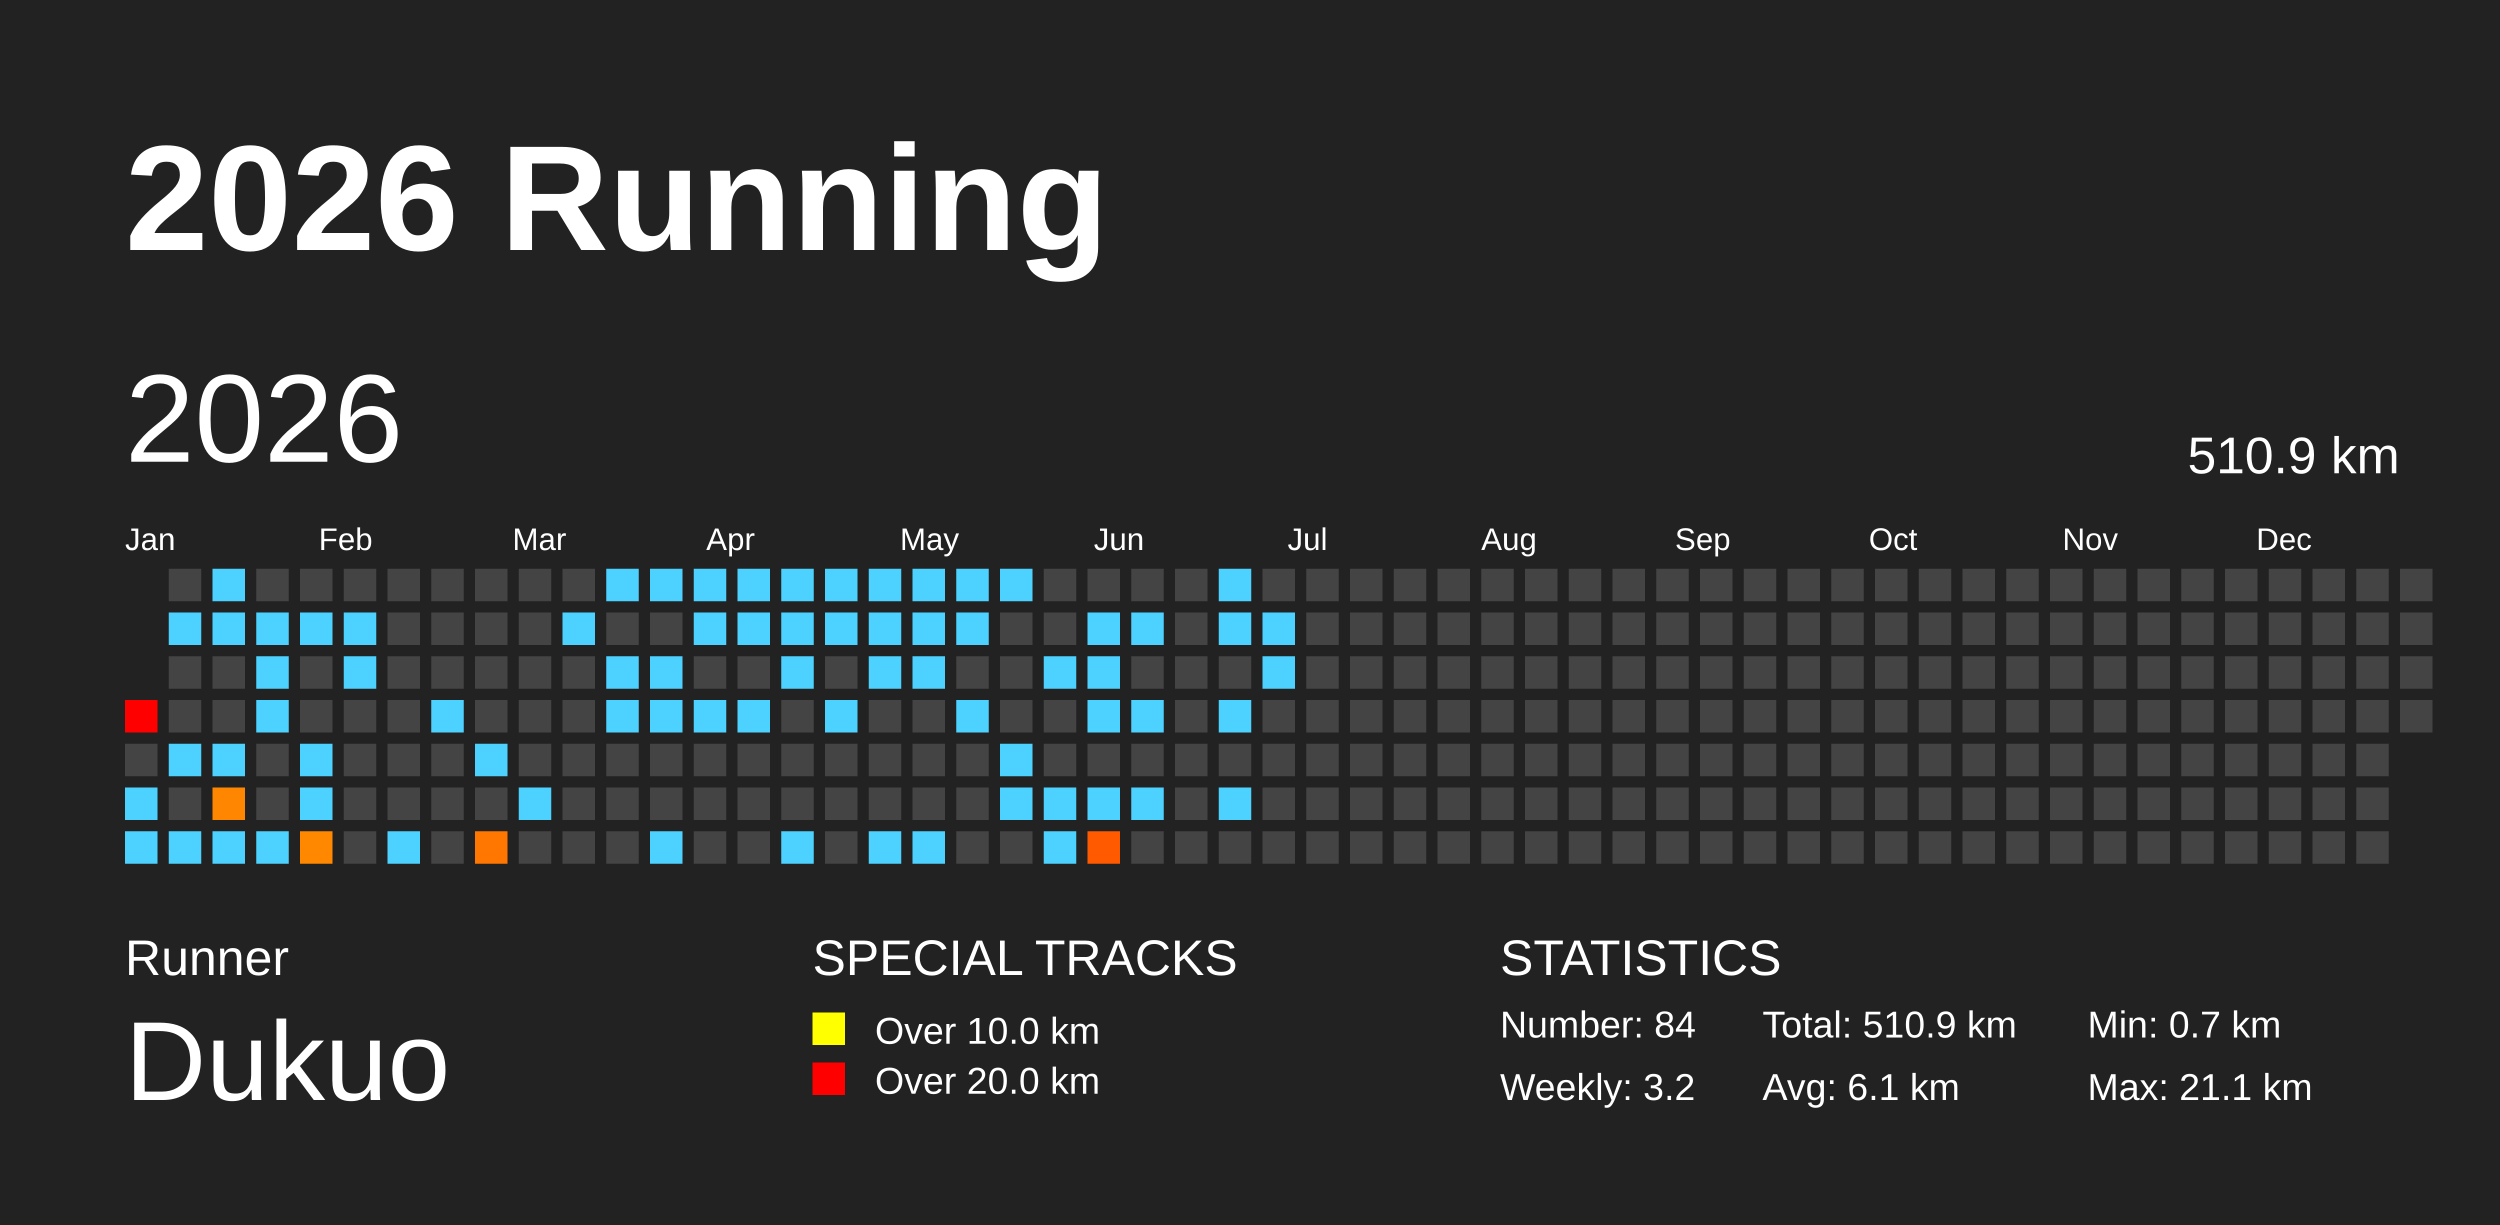
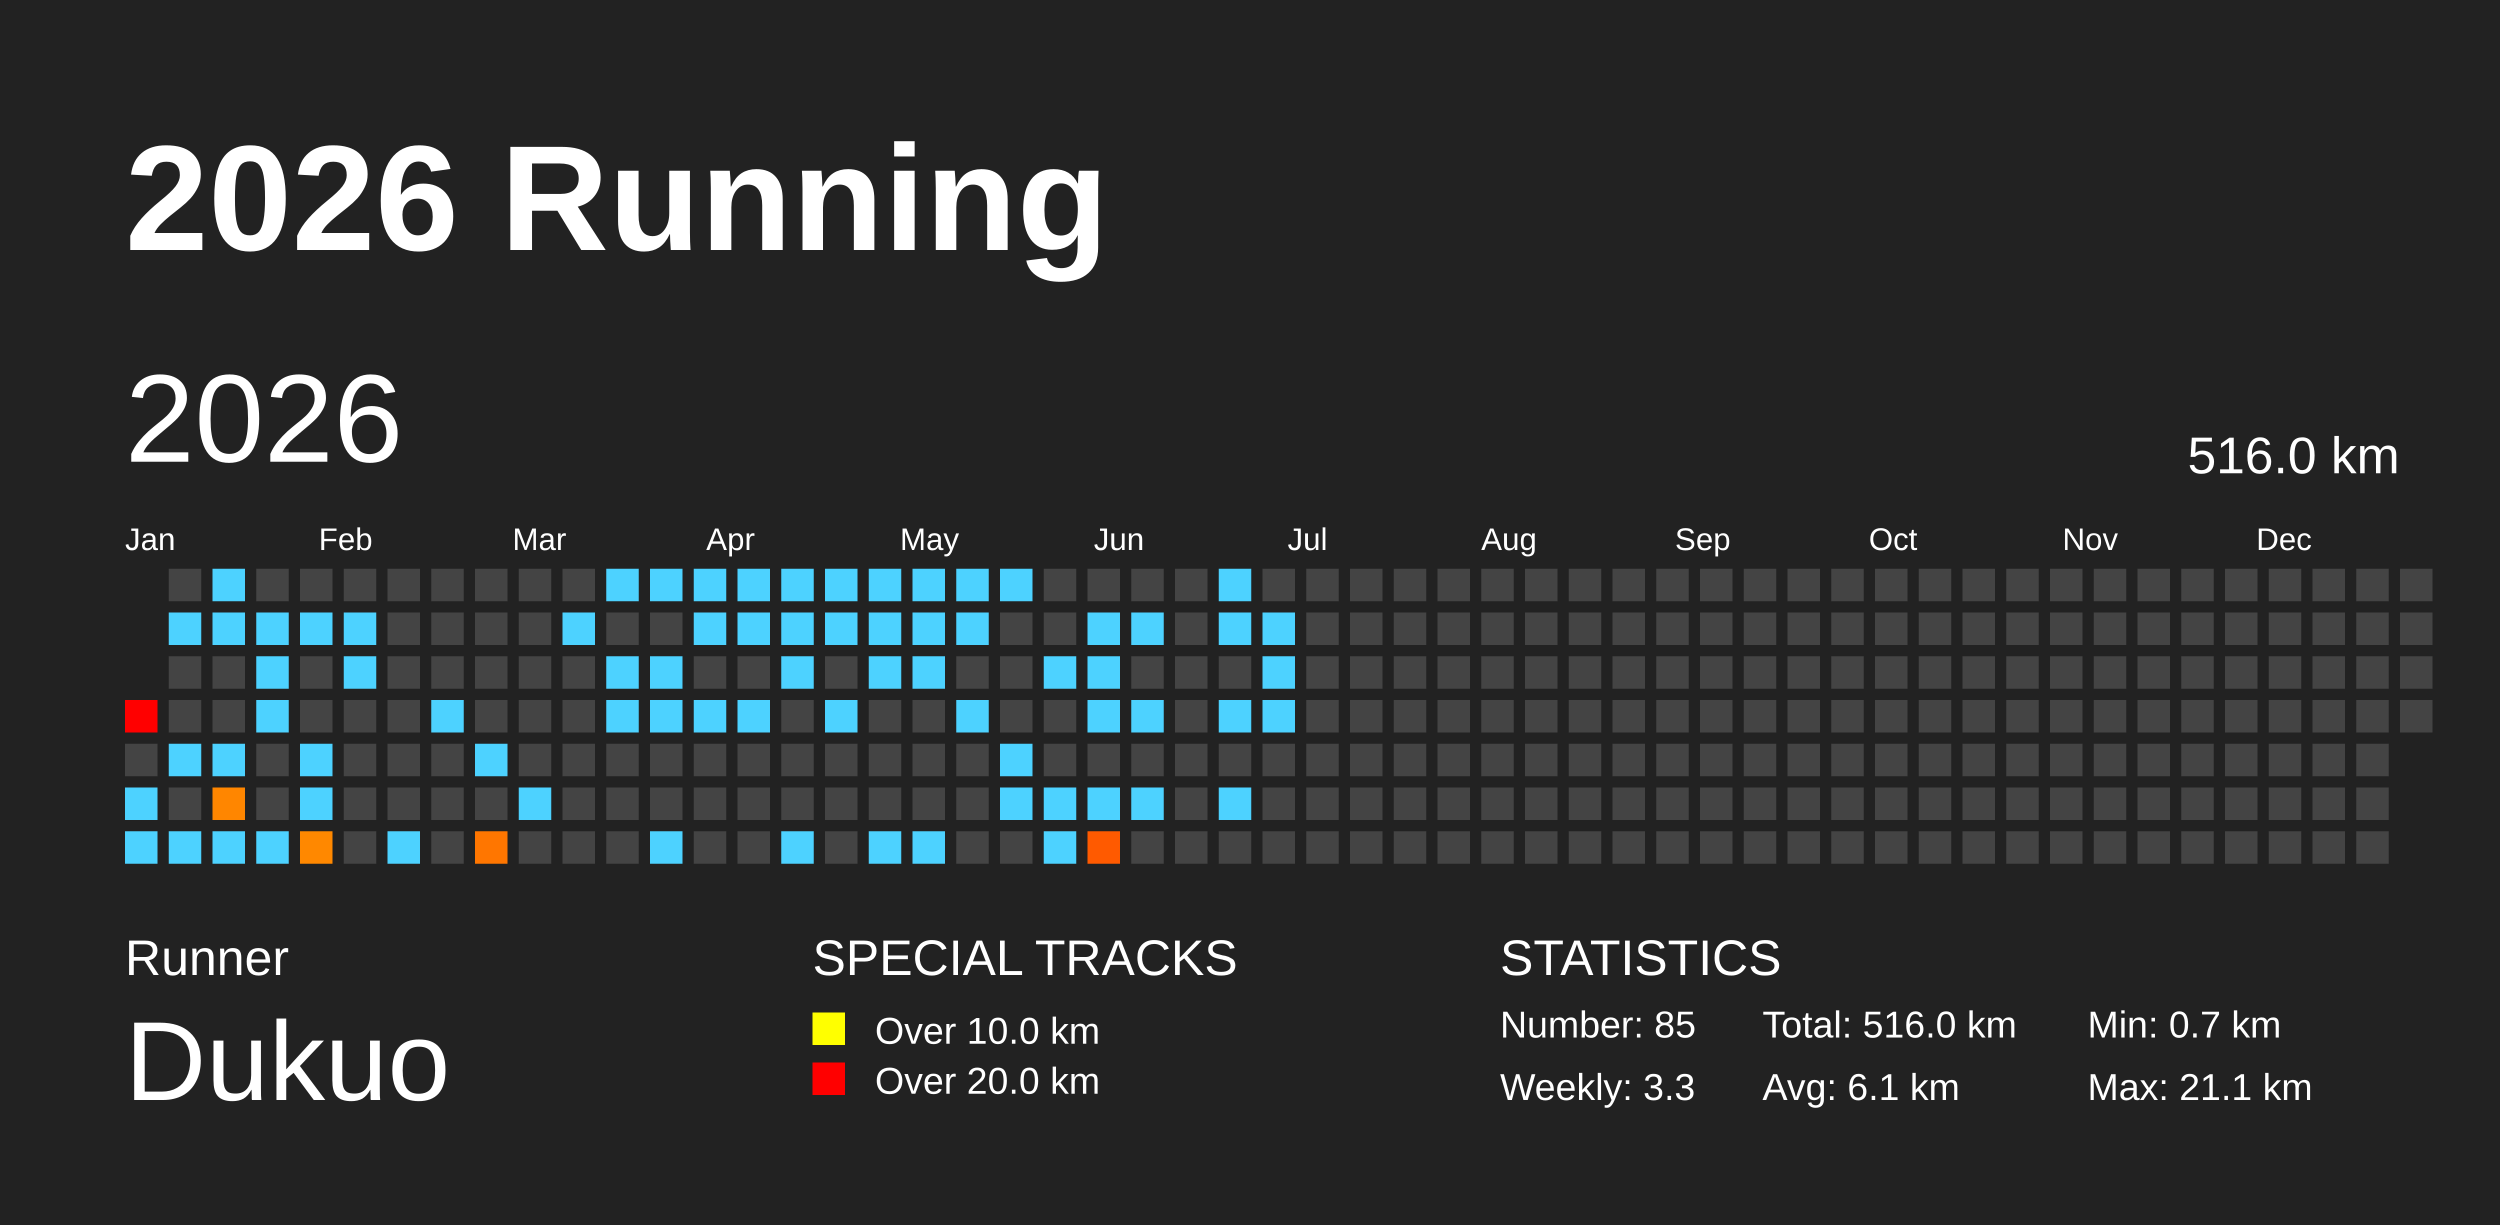
<svg xmlns="http://www.w3.org/2000/svg" baseProfile="full" height="98mm" version="1.1" viewBox="0,0,200,98" width="200mm">
  <defs>
    <pattern height="2" id="indoor-stripe" patternUnits="userSpaceOnUse" width="2">
      <line stroke="white" stroke-opacity="0.45" stroke-width="0.5" x1="0" x2="2" y1="2" y2="0" />
    </pattern>
  </defs>
  <rect fill="#222222" height="98" width="200" x="0" y="0" />
  <text fill="#FFFFFF" style="font-size:12px; font-family:Arial; font-weight:bold;" x="10" y="20">2026 Running</text>
  <text fill="#FFFFFF" style="font-size:4px; font-family:Arial" x="10" y="78">Runner</text>
  <text fill="#FFFFFF" style="font-size:9px; font-family:Arial" x="10" y="88">Dukuo</text>
  <text fill="#FFFFFF" style="font-size:4px; font-family:Arial" x="65" y="78">SPECIAL TRACKS</text>
  <rect fill="yellow" height="2.6" width="2.6" x="65" y="81" />
  <text fill="#FFFFFF" style="font-size:3px; font-family:Arial" x="70" y="83.5">Over 10.0 km</text>
  <rect fill="red" height="2.6" width="2.6" x="65" y="85" />
  <text fill="#FFFFFF" style="font-size:3px; font-family:Arial" x="70" y="87.5">Over 20.0 km</text>
  <text fill="#FFFFFF" style="font-size:4px; font-family:Arial" x="120" y="78">STATISTICS</text>
-   <text fill="#FFFFFF" style="font-size:3px; font-family:Arial" x="120" y="83">Number: 84</text>
-   <text fill="#FFFFFF" style="font-size:3px; font-family:Arial" x="120" y="88">Weekly: 3.2</text>
-   <text fill="#FFFFFF" style="font-size:3px; font-family:Arial" x="141" y="83">Total: 510.9 km</text>
+   <text fill="#FFFFFF" style="font-size:3px; font-family:Arial" x="120" y="83">Number: 85</text>
+   <text fill="#FFFFFF" style="font-size:3px; font-family:Arial" x="120" y="88">Weekly: 3.3</text>
+   <text fill="#FFFFFF" style="font-size:3px; font-family:Arial" x="141" y="83">Total: 516.0 km</text>
  <text fill="#FFFFFF" style="font-size:3px; font-family:Arial" x="141" y="88">Avg: 6.1 km</text>
  <text fill="#FFFFFF" style="font-size:3px; font-family:Arial" x="167" y="83">Min: 0.7 km</text>
  <text fill="#FFFFFF" style="font-size:3px; font-family:Arial" x="167" y="88">Max: 21.1 km</text>
  <text dominant-baseline="hanging" fill="#FFFFFF" style="font-size:10.0px; font-family:Arial;" x="10" y="30">2026</text>
-   <text dominant-baseline="hanging" fill="#FFFFFF" style="font-size:4.125px; font-family:Arial;" x="175" y="35">510.9 km</text>
+   <text dominant-baseline="hanging" fill="#FFFFFF" style="font-size:4.125px; font-family:Arial;" x="175" y="35">516.0 km</text>
  <text fill="#FFFFFF" style="font-size:2.5px; font-family:Arial" x="10.0" y="44">Jan</text>
  <text fill="#FFFFFF" style="font-size:2.5px; font-family:Arial" x="25.5" y="44">Feb</text>
  <text fill="#FFFFFF" style="font-size:2.5px; font-family:Arial" x="41.0" y="44">Mar</text>
  <text fill="#FFFFFF" style="font-size:2.5px; font-family:Arial" x="56.5" y="44">Apr</text>
  <text fill="#FFFFFF" style="font-size:2.5px; font-family:Arial" x="72.0" y="44">May</text>
  <text fill="#FFFFFF" style="font-size:2.5px; font-family:Arial" x="87.5" y="44">Jun</text>
  <text fill="#FFFFFF" style="font-size:2.5px; font-family:Arial" x="103.0" y="44">Jul</text>
  <text fill="#FFFFFF" style="font-size:2.5px; font-family:Arial" x="118.5" y="44">Aug</text>
  <text fill="#FFFFFF" style="font-size:2.5px; font-family:Arial" x="134.0" y="44">Sep</text>
  <text fill="#FFFFFF" style="font-size:2.5px; font-family:Arial" x="149.5" y="44">Oct</text>
  <text fill="#FFFFFF" style="font-size:2.5px; font-family:Arial" x="165.0" y="44">Nov</text>
  <text fill="#FFFFFF" style="font-size:2.5px; font-family:Arial" x="180.5" y="44">Dec</text>
  <rect fill="red" height="2.6" width="2.6" x="10.0" y="56.0" />
  <rect fill="#444444" height="2.6" width="2.6" x="10.0" y="59.5" />
  <rect fill="#4dd2ff" height="2.6" width="2.6" x="10.0" y="63.0" />
  <rect fill="#4dd2ff" height="2.6" width="2.6" x="10.0" y="66.5" />
  <rect fill="#444444" height="2.6" width="2.6" x="13.5" y="45.5" />
  <rect fill="#4dd2ff" height="2.6" width="2.6" x="13.5" y="49.0" />
  <rect fill="#444444" height="2.6" width="2.6" x="13.5" y="52.5" />
  <rect fill="#444444" height="2.6" width="2.6" x="13.5" y="56.0" />
  <rect fill="#4dd2ff" height="2.6" width="2.6" x="13.5" y="59.5" />
  <rect fill="#444444" height="2.6" width="2.6" x="13.5" y="63.0" />
  <rect fill="#4dd2ff" height="2.6" width="2.6" x="13.5" y="66.5" />
  <rect fill="#4dd2ff" height="2.6" width="2.6" x="17.0" y="45.5" />
  <rect fill="#4dd2ff" height="2.6" width="2.6" x="17.0" y="49.0" />
  <rect fill="#444444" height="2.6" width="2.6" x="17.0" y="52.5" />
  <rect fill="#444444" height="2.6" width="2.6" x="17.0" y="56.0" />
  <rect fill="#4dd2ff" height="2.6" width="2.6" x="17.0" y="59.5" />
  <rect fill="#ff8600" height="2.6" width="2.6" x="17.0" y="63.0" />
  <rect fill="#4dd2ff" height="2.6" width="2.6" x="17.0" y="66.5" />
  <rect fill="#444444" height="2.6" width="2.6" x="20.5" y="45.5" />
  <rect fill="#4dd2ff" height="2.6" width="2.6" x="20.5" y="49.0" />
  <rect fill="#4dd2ff" height="2.6" width="2.6" x="20.5" y="52.5" />
  <rect fill="#4dd2ff" height="2.6" width="2.6" x="20.5" y="56.0" />
  <rect fill="#444444" height="2.6" width="2.6" x="20.5" y="59.5" />
  <rect fill="#444444" height="2.6" width="2.6" x="20.5" y="63.0" />
  <rect fill="#4dd2ff" height="2.6" width="2.6" x="20.5" y="66.5" />
  <rect fill="#444444" height="2.6" width="2.6" x="24.0" y="45.5" />
  <rect fill="#4dd2ff" height="2.6" width="2.6" x="24.0" y="49.0" />
  <rect fill="#444444" height="2.6" width="2.6" x="24.0" y="52.5" />
  <rect fill="#444444" height="2.6" width="2.6" x="24.0" y="56.0" />
  <rect fill="#4dd2ff" height="2.6" width="2.6" x="24.0" y="59.5" />
  <rect fill="#4dd2ff" height="2.6" width="2.6" x="24.0" y="63.0" />
  <rect fill="#ff8800" height="2.6" width="2.6" x="24.0" y="66.5" />
  <rect fill="#444444" height="2.6" width="2.6" x="27.5" y="45.5" />
  <rect fill="#4dd2ff" height="2.6" width="2.6" x="27.5" y="49.0" />
  <rect fill="#4dd2ff" height="2.6" width="2.6" x="27.5" y="52.5" />
  <rect fill="#444444" height="2.6" width="2.6" x="27.5" y="56.0" />
  <rect fill="#444444" height="2.6" width="2.6" x="27.5" y="59.5" />
  <rect fill="#444444" height="2.6" width="2.6" x="27.5" y="63.0" />
  <rect fill="#444444" height="2.6" width="2.6" x="27.5" y="66.5" />
  <rect fill="#444444" height="2.6" width="2.6" x="31.0" y="45.5" />
  <rect fill="#444444" height="2.6" width="2.6" x="31.0" y="49.0" />
  <rect fill="#444444" height="2.6" width="2.6" x="31.0" y="52.5" />
  <rect fill="#444444" height="2.6" width="2.6" x="31.0" y="56.0" />
  <rect fill="#444444" height="2.6" width="2.6" x="31.0" y="59.5" />
  <rect fill="#444444" height="2.6" width="2.6" x="31.0" y="63.0" />
  <rect fill="#4dd2ff" height="2.6" width="2.6" x="31.0" y="66.5" />
  <rect fill="#444444" height="2.6" width="2.6" x="34.5" y="45.5" />
  <rect fill="#444444" height="2.6" width="2.6" x="34.5" y="49.0" />
  <rect fill="#444444" height="2.6" width="2.6" x="34.5" y="52.5" />
  <rect fill="#4dd2ff" height="2.6" width="2.6" x="34.5" y="56.0" />
  <rect fill="#444444" height="2.6" width="2.6" x="34.5" y="59.5" />
  <rect fill="#444444" height="2.6" width="2.6" x="34.5" y="63.0" />
  <rect fill="#444444" height="2.6" width="2.6" x="34.5" y="66.5" />
  <rect fill="#444444" height="2.6" width="2.6" x="38.0" y="45.5" />
  <rect fill="#444444" height="2.6" width="2.6" x="38.0" y="49.0" />
  <rect fill="#444444" height="2.6" width="2.6" x="38.0" y="52.5" />
  <rect fill="#444444" height="2.6" width="2.6" x="38.0" y="56.0" />
  <rect fill="#4dd2ff" height="2.6" width="2.6" x="38.0" y="59.5" />
  <rect fill="#444444" height="2.6" width="2.6" x="38.0" y="63.0" />
  <rect fill="#ff7600" height="2.6" width="2.6" x="38.0" y="66.5" />
  <rect fill="#444444" height="2.6" width="2.6" x="41.5" y="45.5" />
  <rect fill="#444444" height="2.6" width="2.6" x="41.5" y="49.0" />
  <rect fill="#444444" height="2.6" width="2.6" x="41.5" y="52.5" />
  <rect fill="#444444" height="2.6" width="2.6" x="41.5" y="56.0" />
  <rect fill="#444444" height="2.6" width="2.6" x="41.5" y="59.5" />
  <rect fill="#4dd2ff" height="2.6" width="2.6" x="41.5" y="63.0" />
  <rect fill="#444444" height="2.6" width="2.6" x="41.5" y="66.5" />
  <rect fill="#444444" height="2.6" width="2.6" x="45.0" y="45.5" />
  <rect fill="#4dd2ff" height="2.6" width="2.6" x="45.0" y="49.0" />
  <rect fill="#444444" height="2.6" width="2.6" x="45.0" y="52.5" />
  <rect fill="#444444" height="2.6" width="2.6" x="45.0" y="56.0" />
  <rect fill="#444444" height="2.6" width="2.6" x="45.0" y="59.5" />
  <rect fill="#444444" height="2.6" width="2.6" x="45.0" y="63.0" />
  <rect fill="#444444" height="2.6" width="2.6" x="45.0" y="66.5" />
  <rect fill="#4dd2ff" height="2.6" width="2.6" x="48.5" y="45.5" />
  <rect fill="#444444" height="2.6" width="2.6" x="48.5" y="49.0" />
  <rect fill="#4dd2ff" height="2.6" width="2.6" x="48.5" y="52.5" />
  <rect fill="#4dd2ff" height="2.6" width="2.6" x="48.5" y="56.0" />
  <rect fill="#444444" height="2.6" width="2.6" x="48.5" y="59.5" />
  <rect fill="#444444" height="2.6" width="2.6" x="48.5" y="63.0" />
  <rect fill="#444444" height="2.6" width="2.6" x="48.5" y="66.5" />
  <rect fill="#4dd2ff" height="2.6" width="2.6" x="52.0" y="45.5" />
  <rect fill="#444444" height="2.6" width="2.6" x="52.0" y="49.0" />
  <rect fill="#4dd2ff" height="2.6" width="2.6" x="52.0" y="52.5" />
  <rect fill="#4dd2ff" height="2.6" width="2.6" x="52.0" y="56.0" />
  <rect fill="#444444" height="2.6" width="2.6" x="52.0" y="59.5" />
  <rect fill="#444444" height="2.6" width="2.6" x="52.0" y="63.0" />
  <rect fill="#4dd2ff" height="2.6" width="2.6" x="52.0" y="66.5" />
  <rect fill="#4dd2ff" height="2.6" width="2.6" x="55.5" y="45.5" />
  <rect fill="#4dd2ff" height="2.6" width="2.6" x="55.5" y="49.0" />
  <rect fill="#444444" height="2.6" width="2.6" x="55.5" y="52.5" />
  <rect fill="#4dd2ff" height="2.6" width="2.6" x="55.5" y="56.0" />
  <rect fill="#444444" height="2.6" width="2.6" x="55.5" y="59.5" />
  <rect fill="#444444" height="2.6" width="2.6" x="55.5" y="63.0" />
  <rect fill="#444444" height="2.6" width="2.6" x="55.5" y="66.5" />
  <rect fill="#4dd2ff" height="2.6" width="2.6" x="59.0" y="45.5" />
  <rect fill="#4dd2ff" height="2.6" width="2.6" x="59.0" y="49.0" />
  <rect fill="#444444" height="2.6" width="2.6" x="59.0" y="52.5" />
  <rect fill="#4dd2ff" height="2.6" width="2.6" x="59.0" y="56.0" />
  <rect fill="#444444" height="2.6" width="2.6" x="59.0" y="59.5" />
  <rect fill="#444444" height="2.6" width="2.6" x="59.0" y="63.0" />
  <rect fill="#444444" height="2.6" width="2.6" x="59.0" y="66.5" />
  <rect fill="#4dd2ff" height="2.6" width="2.6" x="62.5" y="45.5" />
  <rect fill="#4dd2ff" height="2.6" width="2.6" x="62.5" y="49.0" />
  <rect fill="#4dd2ff" height="2.6" width="2.6" x="62.5" y="52.5" />
  <rect fill="#444444" height="2.6" width="2.6" x="62.5" y="56.0" />
  <rect fill="#444444" height="2.6" width="2.6" x="62.5" y="59.5" />
  <rect fill="#444444" height="2.6" width="2.6" x="62.5" y="63.0" />
  <rect fill="#4dd2ff" height="2.6" width="2.6" x="62.5" y="66.5" />
  <rect fill="#4dd2ff" height="2.6" width="2.6" x="66.0" y="45.5" />
  <rect fill="#4dd2ff" height="2.6" width="2.6" x="66.0" y="49.0" />
  <rect fill="#444444" height="2.6" width="2.6" x="66.0" y="52.5" />
  <rect fill="#4dd2ff" height="2.6" width="2.6" x="66.0" y="56.0" />
  <rect fill="#444444" height="2.6" width="2.6" x="66.0" y="59.5" />
  <rect fill="#444444" height="2.6" width="2.6" x="66.0" y="63.0" />
  <rect fill="#444444" height="2.6" width="2.6" x="66.0" y="66.5" />
  <rect fill="#4dd2ff" height="2.6" width="2.6" x="69.5" y="45.5" />
  <rect fill="#4dd2ff" height="2.6" width="2.6" x="69.5" y="49.0" />
  <rect fill="#4dd2ff" height="2.6" width="2.6" x="69.5" y="52.5" />
  <rect fill="#444444" height="2.6" width="2.6" x="69.5" y="56.0" />
  <rect fill="#444444" height="2.6" width="2.6" x="69.5" y="59.5" />
  <rect fill="#444444" height="2.6" width="2.6" x="69.5" y="63.0" />
  <rect fill="#4dd2ff" height="2.6" width="2.6" x="69.5" y="66.5" />
  <rect fill="#4dd2ff" height="2.6" width="2.6" x="73.0" y="45.5" />
  <rect fill="#4dd2ff" height="2.6" width="2.6" x="73.0" y="49.0" />
  <rect fill="#4dd2ff" height="2.6" width="2.6" x="73.0" y="52.5" />
  <rect fill="#444444" height="2.6" width="2.6" x="73.0" y="56.0" />
  <rect fill="#444444" height="2.6" width="2.6" x="73.0" y="59.5" />
  <rect fill="#444444" height="2.6" width="2.6" x="73.0" y="63.0" />
  <rect fill="#4dd2ff" height="2.6" width="2.6" x="73.0" y="66.5" />
  <rect fill="#4dd2ff" height="2.6" width="2.6" x="76.5" y="45.5" />
  <rect fill="#4dd2ff" height="2.6" width="2.6" x="76.5" y="49.0" />
  <rect fill="#444444" height="2.6" width="2.6" x="76.5" y="52.5" />
  <rect fill="#4dd2ff" height="2.6" width="2.6" x="76.5" y="56.0" />
  <rect fill="#444444" height="2.6" width="2.6" x="76.5" y="59.5" />
  <rect fill="#444444" height="2.6" width="2.6" x="76.5" y="63.0" />
  <rect fill="#444444" height="2.6" width="2.6" x="76.5" y="66.5" />
  <rect fill="#4dd2ff" height="2.6" width="2.6" x="80.0" y="45.5" />
  <rect fill="#444444" height="2.6" width="2.6" x="80.0" y="49.0" />
  <rect fill="#444444" height="2.6" width="2.6" x="80.0" y="52.5" />
  <rect fill="#444444" height="2.6" width="2.6" x="80.0" y="56.0" />
  <rect fill="#4dd2ff" height="2.6" width="2.6" x="80.0" y="59.5" />
  <rect fill="#4dd2ff" height="2.6" width="2.6" x="80.0" y="63.0" />
  <rect fill="#444444" height="2.6" width="2.6" x="80.0" y="66.5" />
  <rect fill="#444444" height="2.6" width="2.6" x="83.5" y="45.5" />
  <rect fill="#444444" height="2.6" width="2.6" x="83.5" y="49.0" />
  <rect fill="#4dd2ff" height="2.6" width="2.6" x="83.5" y="52.5" />
  <rect fill="#444444" height="2.6" width="2.6" x="83.5" y="56.0" />
  <rect fill="#444444" height="2.6" width="2.6" x="83.5" y="59.5" />
  <rect fill="#4dd2ff" height="2.6" width="2.6" x="83.5" y="63.0" />
  <rect fill="#4dd2ff" height="2.6" width="2.6" x="83.5" y="66.5" />
  <rect fill="#444444" height="2.6" width="2.6" x="87.0" y="45.5" />
  <rect fill="#4dd2ff" height="2.6" width="2.6" x="87.0" y="49.0" />
  <rect fill="#4dd2ff" height="2.6" width="2.6" x="87.0" y="52.5" />
  <rect fill="#4dd2ff" height="2.6" width="2.6" x="87.0" y="56.0" />
  <rect fill="#444444" height="2.6" width="2.6" x="87.0" y="59.5" />
  <rect fill="#4dd2ff" height="2.6" width="2.6" x="87.0" y="63.0" />
  <rect fill="#ff5a00" height="2.6" width="2.6" x="87.0" y="66.5" />
  <rect fill="#444444" height="2.6" width="2.6" x="90.5" y="45.5" />
  <rect fill="#4dd2ff" height="2.6" width="2.6" x="90.5" y="49.0" />
  <rect fill="#444444" height="2.6" width="2.6" x="90.5" y="52.5" />
  <rect fill="#4dd2ff" height="2.6" width="2.6" x="90.5" y="56.0" />
  <rect fill="#444444" height="2.6" width="2.6" x="90.5" y="59.5" />
  <rect fill="#4dd2ff" height="2.6" width="2.6" x="90.5" y="63.0" />
  <rect fill="#444444" height="2.6" width="2.6" x="90.5" y="66.5" />
  <rect fill="#444444" height="2.6" width="2.6" x="94.0" y="45.5" />
  <rect fill="#444444" height="2.6" width="2.6" x="94.0" y="49.0" />
  <rect fill="#444444" height="2.6" width="2.6" x="94.0" y="52.5" />
  <rect fill="#444444" height="2.6" width="2.6" x="94.0" y="56.0" />
  <rect fill="#444444" height="2.6" width="2.6" x="94.0" y="59.5" />
  <rect fill="#444444" height="2.6" width="2.6" x="94.0" y="63.0" />
  <rect fill="#444444" height="2.6" width="2.6" x="94.0" y="66.5" />
  <rect fill="#4dd2ff" height="2.6" width="2.6" x="97.5" y="45.5" />
  <rect fill="#4dd2ff" height="2.6" width="2.6" x="97.5" y="49.0" />
  <rect fill="#444444" height="2.6" width="2.6" x="97.5" y="52.5" />
  <rect fill="#4dd2ff" height="2.6" width="2.6" x="97.5" y="56.0" />
  <rect fill="#444444" height="2.6" width="2.6" x="97.5" y="59.5" />
  <rect fill="#4dd2ff" height="2.6" width="2.6" x="97.5" y="63.0" />
  <rect fill="#444444" height="2.6" width="2.6" x="97.5" y="66.5" />
  <rect fill="#444444" height="2.6" width="2.6" x="101.0" y="45.5" />
  <rect fill="#4dd2ff" height="2.6" width="2.6" x="101.0" y="49.0" />
  <rect fill="#4dd2ff" height="2.6" width="2.6" x="101.0" y="52.5" />
-   <rect fill="#444444" height="2.6" width="2.6" x="101.0" y="56.0" />
+   <rect fill="#4dd2ff" height="2.6" width="2.6" x="101.0" y="56.0" />
  <rect fill="#444444" height="2.6" width="2.6" x="101.0" y="59.5" />
  <rect fill="#444444" height="2.6" width="2.6" x="101.0" y="63.0" />
  <rect fill="#444444" height="2.6" width="2.6" x="101.0" y="66.5" />
  <rect fill="#444444" height="2.6" width="2.6" x="104.5" y="45.5" />
  <rect fill="#444444" height="2.6" width="2.6" x="104.5" y="49.0" />
  <rect fill="#444444" height="2.6" width="2.6" x="104.5" y="52.5" />
  <rect fill="#444444" height="2.6" width="2.6" x="104.5" y="56.0" />
  <rect fill="#444444" height="2.6" width="2.6" x="104.5" y="59.5" />
  <rect fill="#444444" height="2.6" width="2.6" x="104.5" y="63.0" />
  <rect fill="#444444" height="2.6" width="2.6" x="104.5" y="66.5" />
  <rect fill="#444444" height="2.6" width="2.6" x="108.0" y="45.5" />
  <rect fill="#444444" height="2.6" width="2.6" x="108.0" y="49.0" />
  <rect fill="#444444" height="2.6" width="2.6" x="108.0" y="52.5" />
  <rect fill="#444444" height="2.6" width="2.6" x="108.0" y="56.0" />
  <rect fill="#444444" height="2.6" width="2.6" x="108.0" y="59.5" />
  <rect fill="#444444" height="2.6" width="2.6" x="108.0" y="63.0" />
  <rect fill="#444444" height="2.6" width="2.6" x="108.0" y="66.5" />
  <rect fill="#444444" height="2.6" width="2.6" x="111.5" y="45.5" />
  <rect fill="#444444" height="2.6" width="2.6" x="111.5" y="49.0" />
  <rect fill="#444444" height="2.6" width="2.6" x="111.5" y="52.5" />
  <rect fill="#444444" height="2.6" width="2.6" x="111.5" y="56.0" />
  <rect fill="#444444" height="2.6" width="2.6" x="111.5" y="59.5" />
  <rect fill="#444444" height="2.6" width="2.6" x="111.5" y="63.0" />
  <rect fill="#444444" height="2.6" width="2.6" x="111.5" y="66.5" />
  <rect fill="#444444" height="2.6" width="2.6" x="115.0" y="45.5" />
  <rect fill="#444444" height="2.6" width="2.6" x="115.0" y="49.0" />
  <rect fill="#444444" height="2.6" width="2.6" x="115.0" y="52.5" />
  <rect fill="#444444" height="2.6" width="2.6" x="115.0" y="56.0" />
  <rect fill="#444444" height="2.6" width="2.6" x="115.0" y="59.5" />
  <rect fill="#444444" height="2.6" width="2.6" x="115.0" y="63.0" />
  <rect fill="#444444" height="2.6" width="2.6" x="115.0" y="66.5" />
  <rect fill="#444444" height="2.6" width="2.6" x="118.5" y="45.5" />
  <rect fill="#444444" height="2.6" width="2.6" x="118.5" y="49.0" />
  <rect fill="#444444" height="2.6" width="2.6" x="118.5" y="52.5" />
  <rect fill="#444444" height="2.6" width="2.6" x="118.5" y="56.0" />
  <rect fill="#444444" height="2.6" width="2.6" x="118.5" y="59.5" />
  <rect fill="#444444" height="2.6" width="2.6" x="118.5" y="63.0" />
  <rect fill="#444444" height="2.6" width="2.6" x="118.5" y="66.5" />
  <rect fill="#444444" height="2.6" width="2.6" x="122.0" y="45.5" />
  <rect fill="#444444" height="2.6" width="2.6" x="122.0" y="49.0" />
  <rect fill="#444444" height="2.6" width="2.6" x="122.0" y="52.5" />
  <rect fill="#444444" height="2.6" width="2.6" x="122.0" y="56.0" />
  <rect fill="#444444" height="2.6" width="2.6" x="122.0" y="59.5" />
  <rect fill="#444444" height="2.6" width="2.6" x="122.0" y="63.0" />
  <rect fill="#444444" height="2.6" width="2.6" x="122.0" y="66.5" />
  <rect fill="#444444" height="2.6" width="2.6" x="125.5" y="45.5" />
  <rect fill="#444444" height="2.6" width="2.6" x="125.5" y="49.0" />
  <rect fill="#444444" height="2.6" width="2.6" x="125.5" y="52.5" />
  <rect fill="#444444" height="2.6" width="2.6" x="125.5" y="56.0" />
  <rect fill="#444444" height="2.6" width="2.6" x="125.5" y="59.5" />
  <rect fill="#444444" height="2.6" width="2.6" x="125.5" y="63.0" />
  <rect fill="#444444" height="2.6" width="2.6" x="125.5" y="66.5" />
  <rect fill="#444444" height="2.6" width="2.6" x="129.0" y="45.5" />
  <rect fill="#444444" height="2.6" width="2.6" x="129.0" y="49.0" />
  <rect fill="#444444" height="2.6" width="2.6" x="129.0" y="52.5" />
  <rect fill="#444444" height="2.6" width="2.6" x="129.0" y="56.0" />
  <rect fill="#444444" height="2.6" width="2.6" x="129.0" y="59.5" />
  <rect fill="#444444" height="2.6" width="2.6" x="129.0" y="63.0" />
  <rect fill="#444444" height="2.6" width="2.6" x="129.0" y="66.5" />
  <rect fill="#444444" height="2.6" width="2.6" x="132.5" y="45.5" />
  <rect fill="#444444" height="2.6" width="2.6" x="132.5" y="49.0" />
  <rect fill="#444444" height="2.6" width="2.6" x="132.5" y="52.5" />
  <rect fill="#444444" height="2.6" width="2.6" x="132.5" y="56.0" />
  <rect fill="#444444" height="2.6" width="2.6" x="132.5" y="59.5" />
  <rect fill="#444444" height="2.6" width="2.6" x="132.5" y="63.0" />
  <rect fill="#444444" height="2.6" width="2.6" x="132.5" y="66.5" />
  <rect fill="#444444" height="2.6" width="2.6" x="136.0" y="45.5" />
  <rect fill="#444444" height="2.6" width="2.6" x="136.0" y="49.0" />
  <rect fill="#444444" height="2.6" width="2.6" x="136.0" y="52.5" />
  <rect fill="#444444" height="2.6" width="2.6" x="136.0" y="56.0" />
  <rect fill="#444444" height="2.6" width="2.6" x="136.0" y="59.5" />
  <rect fill="#444444" height="2.6" width="2.6" x="136.0" y="63.0" />
  <rect fill="#444444" height="2.6" width="2.6" x="136.0" y="66.5" />
  <rect fill="#444444" height="2.6" width="2.6" x="139.5" y="45.5" />
  <rect fill="#444444" height="2.6" width="2.6" x="139.5" y="49.0" />
  <rect fill="#444444" height="2.6" width="2.6" x="139.5" y="52.5" />
  <rect fill="#444444" height="2.6" width="2.6" x="139.5" y="56.0" />
  <rect fill="#444444" height="2.6" width="2.6" x="139.5" y="59.5" />
  <rect fill="#444444" height="2.6" width="2.6" x="139.5" y="63.0" />
  <rect fill="#444444" height="2.6" width="2.6" x="139.5" y="66.5" />
  <rect fill="#444444" height="2.6" width="2.6" x="143.0" y="45.5" />
  <rect fill="#444444" height="2.6" width="2.6" x="143.0" y="49.0" />
  <rect fill="#444444" height="2.6" width="2.6" x="143.0" y="52.5" />
  <rect fill="#444444" height="2.6" width="2.6" x="143.0" y="56.0" />
  <rect fill="#444444" height="2.6" width="2.6" x="143.0" y="59.5" />
  <rect fill="#444444" height="2.6" width="2.6" x="143.0" y="63.0" />
  <rect fill="#444444" height="2.6" width="2.6" x="143.0" y="66.5" />
  <rect fill="#444444" height="2.6" width="2.6" x="146.5" y="45.5" />
  <rect fill="#444444" height="2.6" width="2.6" x="146.5" y="49.0" />
  <rect fill="#444444" height="2.6" width="2.6" x="146.5" y="52.5" />
  <rect fill="#444444" height="2.6" width="2.6" x="146.5" y="56.0" />
  <rect fill="#444444" height="2.6" width="2.6" x="146.5" y="59.5" />
  <rect fill="#444444" height="2.6" width="2.6" x="146.5" y="63.0" />
  <rect fill="#444444" height="2.6" width="2.6" x="146.5" y="66.5" />
  <rect fill="#444444" height="2.6" width="2.6" x="150.0" y="45.5" />
  <rect fill="#444444" height="2.6" width="2.6" x="150.0" y="49.0" />
  <rect fill="#444444" height="2.6" width="2.6" x="150.0" y="52.5" />
  <rect fill="#444444" height="2.6" width="2.6" x="150.0" y="56.0" />
  <rect fill="#444444" height="2.6" width="2.6" x="150.0" y="59.5" />
  <rect fill="#444444" height="2.6" width="2.6" x="150.0" y="63.0" />
  <rect fill="#444444" height="2.6" width="2.6" x="150.0" y="66.5" />
  <rect fill="#444444" height="2.6" width="2.6" x="153.5" y="45.5" />
  <rect fill="#444444" height="2.6" width="2.6" x="153.5" y="49.0" />
  <rect fill="#444444" height="2.6" width="2.6" x="153.5" y="52.5" />
  <rect fill="#444444" height="2.6" width="2.6" x="153.5" y="56.0" />
  <rect fill="#444444" height="2.6" width="2.6" x="153.5" y="59.5" />
  <rect fill="#444444" height="2.6" width="2.6" x="153.5" y="63.0" />
  <rect fill="#444444" height="2.6" width="2.6" x="153.5" y="66.5" />
  <rect fill="#444444" height="2.6" width="2.6" x="157.0" y="45.5" />
  <rect fill="#444444" height="2.6" width="2.6" x="157.0" y="49.0" />
  <rect fill="#444444" height="2.6" width="2.6" x="157.0" y="52.5" />
  <rect fill="#444444" height="2.6" width="2.6" x="157.0" y="56.0" />
  <rect fill="#444444" height="2.6" width="2.6" x="157.0" y="59.5" />
  <rect fill="#444444" height="2.6" width="2.6" x="157.0" y="63.0" />
  <rect fill="#444444" height="2.6" width="2.6" x="157.0" y="66.5" />
  <rect fill="#444444" height="2.6" width="2.6" x="160.5" y="45.5" />
  <rect fill="#444444" height="2.6" width="2.6" x="160.5" y="49.0" />
  <rect fill="#444444" height="2.6" width="2.6" x="160.5" y="52.5" />
  <rect fill="#444444" height="2.6" width="2.6" x="160.5" y="56.0" />
  <rect fill="#444444" height="2.6" width="2.6" x="160.5" y="59.5" />
  <rect fill="#444444" height="2.6" width="2.6" x="160.5" y="63.0" />
  <rect fill="#444444" height="2.6" width="2.6" x="160.5" y="66.5" />
  <rect fill="#444444" height="2.6" width="2.6" x="164.0" y="45.5" />
  <rect fill="#444444" height="2.6" width="2.6" x="164.0" y="49.0" />
  <rect fill="#444444" height="2.6" width="2.6" x="164.0" y="52.5" />
  <rect fill="#444444" height="2.6" width="2.6" x="164.0" y="56.0" />
  <rect fill="#444444" height="2.6" width="2.6" x="164.0" y="59.5" />
  <rect fill="#444444" height="2.6" width="2.6" x="164.0" y="63.0" />
  <rect fill="#444444" height="2.6" width="2.6" x="164.0" y="66.5" />
  <rect fill="#444444" height="2.6" width="2.6" x="167.5" y="45.5" />
  <rect fill="#444444" height="2.6" width="2.6" x="167.5" y="49.0" />
  <rect fill="#444444" height="2.6" width="2.6" x="167.5" y="52.5" />
  <rect fill="#444444" height="2.6" width="2.6" x="167.5" y="56.0" />
  <rect fill="#444444" height="2.6" width="2.6" x="167.5" y="59.5" />
  <rect fill="#444444" height="2.6" width="2.6" x="167.5" y="63.0" />
  <rect fill="#444444" height="2.6" width="2.6" x="167.5" y="66.5" />
  <rect fill="#444444" height="2.6" width="2.6" x="171.0" y="45.5" />
  <rect fill="#444444" height="2.6" width="2.6" x="171.0" y="49.0" />
  <rect fill="#444444" height="2.6" width="2.6" x="171.0" y="52.5" />
  <rect fill="#444444" height="2.6" width="2.6" x="171.0" y="56.0" />
  <rect fill="#444444" height="2.6" width="2.6" x="171.0" y="59.5" />
  <rect fill="#444444" height="2.6" width="2.6" x="171.0" y="63.0" />
  <rect fill="#444444" height="2.6" width="2.6" x="171.0" y="66.5" />
  <rect fill="#444444" height="2.6" width="2.6" x="174.5" y="45.5" />
  <rect fill="#444444" height="2.6" width="2.6" x="174.5" y="49.0" />
  <rect fill="#444444" height="2.6" width="2.6" x="174.5" y="52.5" />
  <rect fill="#444444" height="2.6" width="2.6" x="174.5" y="56.0" />
  <rect fill="#444444" height="2.6" width="2.6" x="174.5" y="59.5" />
  <rect fill="#444444" height="2.6" width="2.6" x="174.5" y="63.0" />
  <rect fill="#444444" height="2.6" width="2.6" x="174.5" y="66.5" />
  <rect fill="#444444" height="2.6" width="2.6" x="178.0" y="45.5" />
  <rect fill="#444444" height="2.6" width="2.6" x="178.0" y="49.0" />
  <rect fill="#444444" height="2.6" width="2.6" x="178.0" y="52.5" />
  <rect fill="#444444" height="2.6" width="2.6" x="178.0" y="56.0" />
  <rect fill="#444444" height="2.6" width="2.6" x="178.0" y="59.5" />
  <rect fill="#444444" height="2.6" width="2.6" x="178.0" y="63.0" />
  <rect fill="#444444" height="2.6" width="2.6" x="178.0" y="66.5" />
  <rect fill="#444444" height="2.6" width="2.6" x="181.5" y="45.5" />
  <rect fill="#444444" height="2.6" width="2.6" x="181.5" y="49.0" />
  <rect fill="#444444" height="2.6" width="2.6" x="181.5" y="52.5" />
  <rect fill="#444444" height="2.6" width="2.6" x="181.5" y="56.0" />
  <rect fill="#444444" height="2.6" width="2.6" x="181.5" y="59.5" />
  <rect fill="#444444" height="2.6" width="2.6" x="181.5" y="63.0" />
  <rect fill="#444444" height="2.6" width="2.6" x="181.5" y="66.5" />
  <rect fill="#444444" height="2.6" width="2.6" x="185.0" y="45.5" />
  <rect fill="#444444" height="2.6" width="2.6" x="185.0" y="49.0" />
  <rect fill="#444444" height="2.6" width="2.6" x="185.0" y="52.5" />
  <rect fill="#444444" height="2.6" width="2.6" x="185.0" y="56.0" />
  <rect fill="#444444" height="2.6" width="2.6" x="185.0" y="59.5" />
  <rect fill="#444444" height="2.6" width="2.6" x="185.0" y="63.0" />
  <rect fill="#444444" height="2.6" width="2.6" x="185.0" y="66.5" />
  <rect fill="#444444" height="2.6" width="2.6" x="188.5" y="45.5" />
  <rect fill="#444444" height="2.6" width="2.6" x="188.5" y="49.0" />
  <rect fill="#444444" height="2.6" width="2.6" x="188.5" y="52.5" />
  <rect fill="#444444" height="2.6" width="2.6" x="188.5" y="56.0" />
  <rect fill="#444444" height="2.6" width="2.6" x="188.5" y="59.5" />
  <rect fill="#444444" height="2.6" width="2.6" x="188.5" y="63.0" />
  <rect fill="#444444" height="2.6" width="2.6" x="188.5" y="66.5" />
  <rect fill="#444444" height="2.6" width="2.6" x="192.0" y="45.5" />
  <rect fill="#444444" height="2.6" width="2.6" x="192.0" y="49.0" />
  <rect fill="#444444" height="2.6" width="2.6" x="192.0" y="52.5" />
  <rect fill="#444444" height="2.6" width="2.6" x="192.0" y="56.0" />
</svg>
